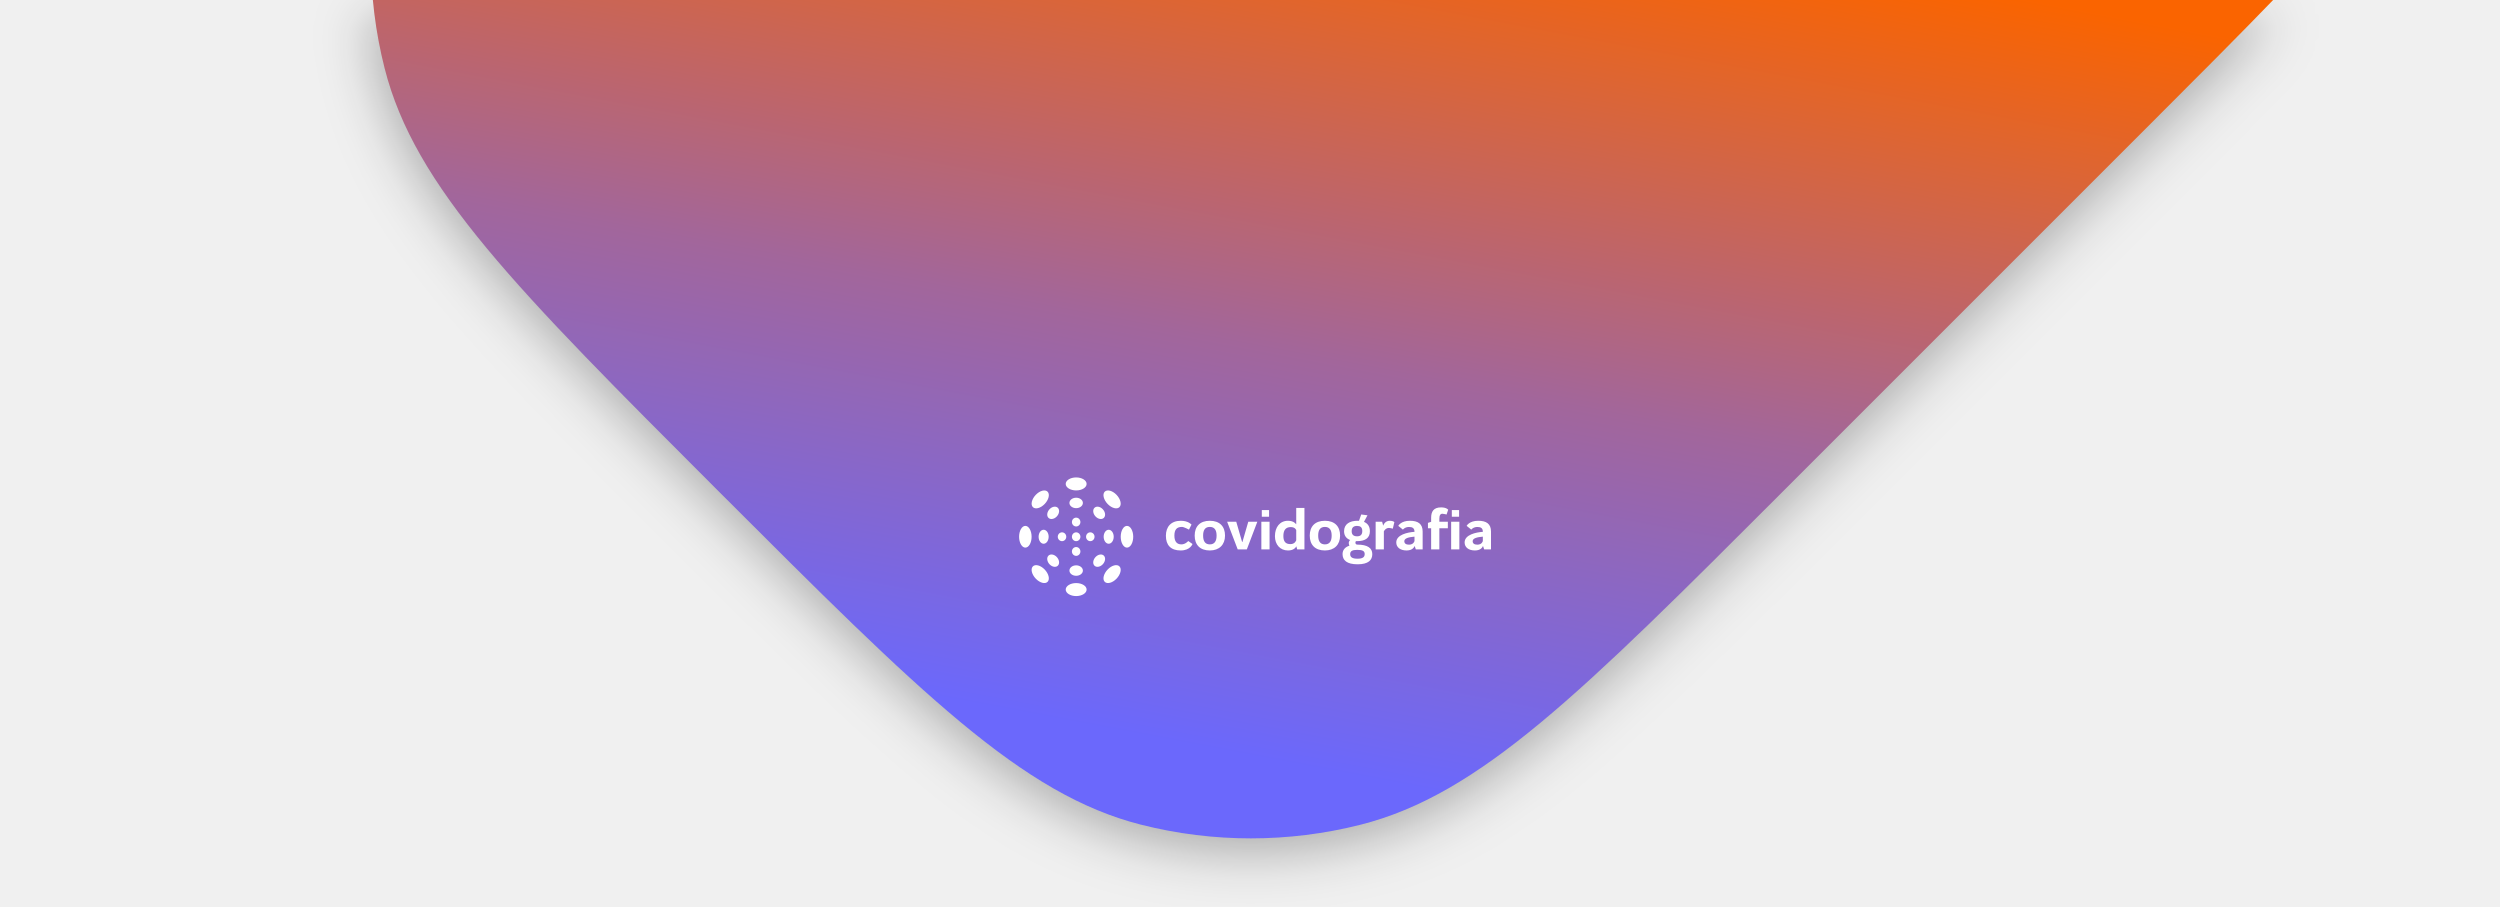
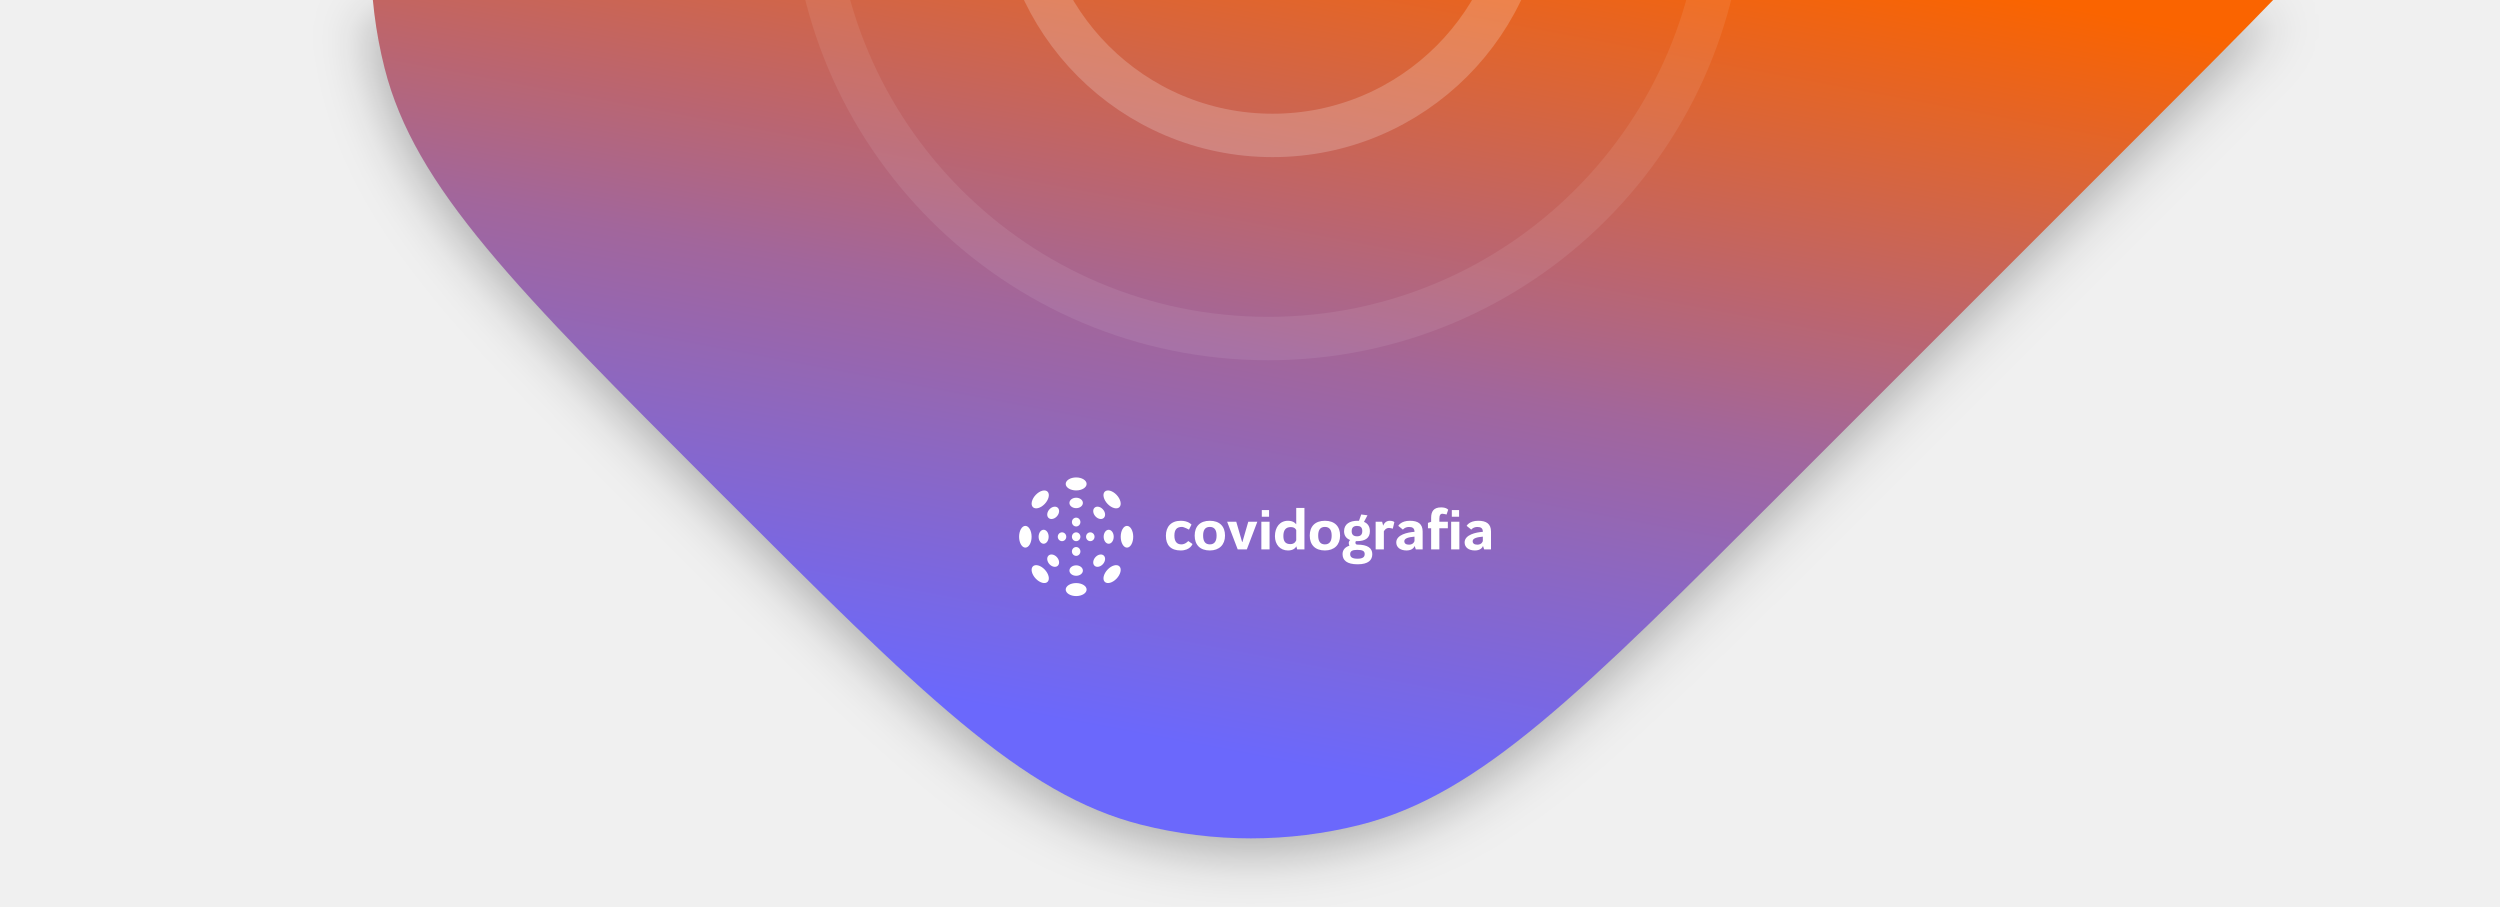
<svg xmlns="http://www.w3.org/2000/svg" width="1440" height="522" viewBox="0 0 1440 522" fill="none">
  <g filter="url(#filter0_d)">
    <path fill-rule="evenodd" clip-rule="evenodd" d="M1235.81 -539.257C1119.24 -655.831 1060.95 -714.117 992.154 -731.504C950.75 -741.967 907.393 -741.967 865.988 -731.504C797.189 -714.117 738.902 -655.831 622.328 -539.257L413.743 -330.672C297.17 -214.099 238.883 -155.812 221.497 -87.013C211.034 -45.608 211.034 -2.251 221.497 39.154C238.883 107.953 297.17 166.24 413.743 282.813C530.317 399.387 588.604 457.674 657.403 475.06C698.808 485.523 742.165 485.523 783.569 475.06C852.5 457.64 910.656 399.387 1027.23 282.813L1235.81 74.228C1352.39 -42.345 1410.67 -100.632 1428.06 -169.431C1438.52 -210.836 1438.52 -254.193 1428.06 -295.597C1410.67 -364.397 1352.39 -422.684 1235.81 -539.257Z" fill="url(#paint0_linear)" />
  </g>
  <path fill-rule="evenodd" clip-rule="evenodd" d="M619.868 320.178C621.219 320.178 622.314 319.039 622.314 317.635C622.314 316.232 621.219 315.093 619.868 315.093C618.517 315.093 617.423 316.232 617.423 317.635C617.423 319.039 618.517 320.178 619.868 320.178Z" fill="white" />
  <path fill-rule="evenodd" clip-rule="evenodd" d="M615.991 328.644C615.991 330.305 617.727 331.653 619.868 331.653C622.009 331.653 623.746 330.305 623.746 328.644C623.746 326.983 622.009 325.635 619.868 325.635C617.727 325.635 615.991 326.983 615.991 328.644Z" fill="white" />
  <path fill-rule="evenodd" clip-rule="evenodd" d="M619.868 335.848C616.542 335.848 613.847 337.525 613.847 339.592C613.847 341.661 616.542 343.337 619.868 343.337C623.194 343.337 625.889 341.661 625.889 339.592C625.889 337.525 623.194 335.848 619.868 335.848Z" fill="white" />
  <path fill-rule="evenodd" clip-rule="evenodd" d="M619.868 303.244C621.219 303.244 622.314 302.106 622.314 300.702C622.314 299.298 621.219 298.16 619.868 298.16C618.517 298.16 617.423 299.298 617.423 300.702C617.423 302.106 618.517 303.244 619.868 303.244Z" fill="white" />
  <path fill-rule="evenodd" clip-rule="evenodd" d="M619.868 311.711C621.219 311.711 622.314 310.572 622.314 309.169C622.314 307.765 621.219 306.626 619.868 306.626C618.517 306.626 617.423 307.765 617.423 309.169C617.423 310.572 618.517 311.711 619.868 311.711Z" fill="white" />
  <path fill-rule="evenodd" clip-rule="evenodd" d="M619.868 286.685C617.727 286.685 615.992 288.032 615.992 289.693C615.992 291.355 617.727 292.702 619.868 292.702C622.01 292.702 623.745 291.355 623.745 289.693C623.745 288.032 622.01 286.685 619.868 286.685Z" fill="white" />
  <path fill-rule="evenodd" clip-rule="evenodd" d="M619.868 282.489C623.194 282.489 625.889 280.812 625.889 278.745C625.889 276.676 623.194 275 619.868 275C616.542 275 613.847 276.676 613.847 278.745C613.847 280.812 616.542 282.489 619.868 282.489Z" fill="white" />
  <path fill-rule="evenodd" clip-rule="evenodd" d="M611.724 306.627C610.373 306.627 609.278 307.764 609.278 309.169C609.278 310.573 610.373 311.711 611.724 311.711C613.074 311.711 614.169 310.573 614.169 309.169C614.169 307.764 613.074 306.627 611.724 306.627Z" fill="white" />
  <path fill-rule="evenodd" clip-rule="evenodd" d="M601.134 305.138C599.536 305.138 598.24 306.942 598.24 309.168C598.24 311.395 599.536 313.199 601.134 313.199C602.732 313.199 604.028 311.395 604.028 309.168C604.028 306.942 602.732 305.138 601.134 305.138Z" fill="white" />
  <path fill-rule="evenodd" clip-rule="evenodd" d="M590.602 302.909C588.612 302.909 587 305.711 587 309.168C587 312.626 588.612 315.428 590.602 315.428C592.592 315.428 594.204 312.626 594.204 309.168C594.204 305.711 592.592 302.909 590.602 302.909Z" fill="white" />
  <path fill-rule="evenodd" clip-rule="evenodd" d="M630.458 309.168C630.458 307.765 629.363 306.626 628.013 306.626C626.662 306.626 625.567 307.765 625.567 309.168C625.567 310.572 626.662 311.711 628.013 311.711C629.363 311.711 630.458 310.572 630.458 309.168Z" fill="white" />
  <path fill-rule="evenodd" clip-rule="evenodd" d="M638.602 313.199C640.201 313.199 641.497 311.394 641.497 309.168C641.497 306.942 640.201 305.138 638.602 305.138C637.005 305.138 635.708 306.942 635.708 309.168C635.708 311.394 637.005 313.199 638.602 313.199Z" fill="white" />
  <path fill-rule="evenodd" clip-rule="evenodd" d="M649.134 302.909C647.145 302.909 645.533 305.711 645.533 309.168C645.533 312.626 647.145 315.428 649.134 315.428C651.125 315.428 652.736 312.626 652.736 309.168C652.736 305.711 651.125 302.909 649.134 302.909Z" fill="white" />
  <path fill-rule="evenodd" clip-rule="evenodd" d="M603.88 298.247C605.01 299.422 607.153 299.099 608.667 297.525C610.182 295.951 610.492 293.722 609.363 292.547C608.233 291.372 606.089 291.695 604.574 293.27C603.06 294.844 602.749 297.073 603.88 298.247Z" fill="white" />
  <path fill-rule="evenodd" clip-rule="evenodd" d="M601.721 290.303C604.073 287.859 604.838 284.692 603.432 283.229C602.025 281.767 598.978 282.563 596.627 285.007C594.275 287.452 593.509 290.62 594.916 292.082C596.323 293.544 599.37 292.748 601.721 290.303Z" fill="white" />
  <path fill-rule="evenodd" clip-rule="evenodd" d="M635.857 320.089C634.726 318.915 632.584 319.239 631.069 320.812C629.555 322.387 629.244 324.615 630.373 325.79C631.504 326.964 633.648 326.641 635.162 325.067C636.676 323.493 636.987 321.265 635.857 320.089Z" fill="white" />
  <path fill-rule="evenodd" clip-rule="evenodd" d="M638.015 328.034C635.664 330.479 634.899 333.645 636.304 335.108C637.712 336.57 640.758 335.774 643.11 333.33C645.461 330.885 646.227 327.718 644.821 326.255C643.413 324.794 640.367 325.589 638.015 328.034Z" fill="white" />
  <path fill-rule="evenodd" clip-rule="evenodd" d="M635.857 298.247C636.987 297.073 636.676 294.844 635.162 293.27C633.648 291.695 631.504 291.372 630.373 292.547C629.244 293.722 629.555 295.951 631.069 297.525C632.584 299.099 634.726 299.422 635.857 298.247Z" fill="white" />
  <path fill-rule="evenodd" clip-rule="evenodd" d="M636.305 283.229C634.898 284.691 635.664 287.859 638.015 290.304C640.367 292.748 643.413 293.544 644.821 292.081C646.227 290.619 645.461 287.452 643.11 285.008C640.758 282.563 637.712 281.767 636.305 283.229Z" fill="white" />
  <path fill-rule="evenodd" clip-rule="evenodd" d="M603.88 320.089C602.749 321.265 603.06 323.493 604.574 325.067C606.089 326.641 608.233 326.964 609.363 325.79C610.492 324.615 610.182 322.387 608.667 320.812C607.153 319.239 605.01 318.915 603.88 320.089Z" fill="white" />
  <path fill-rule="evenodd" clip-rule="evenodd" d="M594.916 326.255C593.509 327.718 594.275 330.885 596.627 333.33C598.978 335.774 602.025 336.57 603.432 335.108C604.839 333.645 604.073 330.478 601.721 328.034C599.369 325.589 596.323 324.793 594.916 326.255Z" fill="white" />
  <path d="M680.055 317.071C685.624 317.071 686.879 313.344 686.879 313.344L684.433 311.624C684.433 311.624 682.791 313.567 680.505 313.567C678.091 313.567 676.449 312.165 676.449 308.533C676.449 304.997 677.866 303.5 680.827 303.5C681.954 303.5 684.851 305.061 684.851 305.061L686.3 302.162C686.3 302.162 684.497 299.964 680.183 299.964C674.486 299.964 671.556 303.436 671.556 308.597C671.556 313.981 674.357 317.071 680.055 317.071ZM696.859 317.071C702.267 317.071 705.615 313.79 705.615 308.502C705.615 303.213 702.524 299.964 696.859 299.964C691.193 299.964 688.135 303.213 688.135 308.502C688.135 313.79 691.193 317.071 696.859 317.071ZM696.859 313.567C694.026 313.567 692.996 311.528 692.996 308.47C692.996 305.475 694.026 303.5 696.859 303.5C699.692 303.5 700.754 305.507 700.754 308.502C700.754 311.528 699.692 313.567 696.859 313.567ZM718.169 316.466L724.221 300.537H719.006L715.626 312.197H715.465L712.085 300.537H706.838L712.922 316.466H718.169ZM730.982 297.638V293.783H726.797V297.638H730.982ZM731.271 316.466V300.537H726.539V316.466H731.271ZM741.895 317.071C745.146 317.071 746.337 315.383 746.691 314.682L747.174 316.466H751.359V292.572H746.627V301.907H746.498C746.498 301.907 745.339 299.964 741.895 299.964C737.195 299.964 734.362 303.659 734.362 308.852C734.362 313.694 737.388 317.071 741.895 317.071ZM743.311 313.408C740.478 313.408 739.223 311.942 739.223 308.725C739.223 305.539 740.446 303.595 743.504 303.595C746.015 303.595 746.595 305.252 746.627 305.348V311.178C746.562 311.369 745.886 313.408 743.311 313.408ZM763.141 317.071C768.549 317.071 771.897 313.79 771.897 308.502C771.897 303.213 768.807 299.964 763.141 299.964C757.475 299.964 754.417 303.213 754.417 308.502C754.417 313.79 757.475 317.071 763.141 317.071ZM763.141 313.567C760.308 313.567 759.278 311.528 759.278 308.47C759.278 305.475 760.308 303.5 763.141 303.5C765.974 303.5 767.036 305.507 767.036 308.502C767.036 311.528 765.974 313.567 763.141 313.567ZM781.973 325.036C788.186 325.036 790.439 322.615 790.439 319.174C790.439 315.733 787.8 313.694 781.78 313.694H781.683C781.394 313.663 780.718 313.44 780.718 312.611C780.718 312.006 780.943 311.783 781.072 311.687H781.78C786.319 311.687 789.055 309.935 789.055 305.985C789.055 303.245 787.8 301.461 785.643 300.601L787.671 296.81L784.066 296.332L782.778 299.995C782.488 299.995 782.166 299.964 781.877 299.964C777.531 299.964 774.183 301.811 774.183 305.985C774.183 308.565 775.503 310.222 777.692 311.05C777.209 311.496 776.887 312.07 776.887 312.802C776.887 313.376 777.048 313.886 777.273 314.3C774.73 315.128 773.314 316.785 773.314 319.174C773.314 322.647 775.696 325.036 781.973 325.036ZM781.683 308.916C779.784 308.916 778.561 308.087 778.561 305.985C778.561 303.659 779.881 302.926 781.683 302.926C783.486 302.926 784.677 303.659 784.677 305.889C784.677 308.024 783.583 308.916 781.683 308.916ZM781.973 321.818C778.883 321.818 777.692 320.894 777.692 319.174C777.692 317.454 778.915 316.721 781.748 316.721H781.78C784.87 316.721 786.061 317.422 786.061 319.142C786.061 320.799 784.999 321.818 781.973 321.818ZM797.103 316.466V306.048C797.103 306.048 798.004 304.073 800.097 304.073C800.773 304.073 802.254 304.519 802.254 304.519L803.155 300.76C803.155 300.76 802.576 299.964 800.515 299.964C797.94 299.964 796.974 302.034 796.717 302.799L796.105 300.537H792.371V316.466H797.103ZM810.173 317.071C813.489 317.071 814.519 315.256 814.841 314.491L815.517 316.466H819.444V306.176C819.444 301.748 816.804 299.964 812.104 299.964C806.857 299.964 805.409 302.894 805.409 302.894L808.08 305.061C808.08 305.061 809.175 303.532 811.621 303.532C813.585 303.532 814.744 304.233 814.744 306.271V306.335C810.849 306.59 804.25 307.96 804.25 312.452C804.25 315.192 806.471 317.071 810.173 317.071ZM811.589 313.726C809.883 313.726 808.885 313.057 808.885 311.719C808.885 310.031 811.396 309.394 814.744 309.107V311.624C814.744 311.624 814.293 313.726 811.589 313.726ZM829.069 316.466V304.296H833.962V300.537H829.069V298.753C829.069 296.714 829.713 295.917 830.84 295.917C831.548 295.917 833.222 296.364 833.222 296.364L834.156 293.592C834.156 293.592 833.19 292.254 830.067 292.254C825.721 292.254 824.337 294.675 824.337 298.275V300.569L822.502 301.174V304.296H824.337V316.466H829.069ZM840.433 297.638V293.783H836.248V297.638H840.433ZM840.594 316.466V300.537H835.862V316.466H840.594ZM849.543 317.071C852.859 317.071 853.889 315.256 854.211 314.491L854.887 316.466H858.814V306.176C858.814 301.748 856.175 299.964 851.475 299.964C846.227 299.964 844.779 302.894 844.779 302.894L847.451 305.061C847.451 305.061 848.545 303.532 850.992 303.532C852.955 303.532 854.114 304.233 854.114 306.271V306.335C850.219 306.59 843.62 307.96 843.62 312.452C843.62 315.192 845.841 317.071 849.543 317.071ZM850.96 313.726C849.253 313.726 848.255 313.057 848.255 311.719C848.255 310.031 850.766 309.394 854.114 309.107V311.624C854.114 311.624 853.664 313.726 850.96 313.726Z" fill="white" />
+   <path opacity="0.2" fill-rule="evenodd" clip-rule="evenodd" d="M733 78C813.634 78 879 12.634 879 -68C879 -148.634 813.634 -214 733 -214C652.366 -214 587 -148.634 587 -68C587 12.634 652.366 78 733 78Z" stroke="white" stroke-width="25" />
+   <path opacity="0.08" fill-rule="evenodd" clip-rule="evenodd" d="M730.5 195C875.475 195 993 77.475 993 -67.5C993 -212.475 875.475 -330 730.5 -330C585.525 -330 468 -212.475 468 -67.5C468 77.475 585.525 195 730.5 195Z" stroke="white" stroke-width="25" />
  <defs>
    <filter id="filter0_d" x="180.178" y="-767.673" width="1289.2" height="1289.2" filterUnits="userSpaceOnUse" color-interpolation-filters="sRGB">
      <feFlood flood-opacity="0" result="BackgroundImageFix" />
      <feColorMatrix in="SourceAlpha" type="matrix" values="0 0 0 0 0 0 0 0 0 0 0 0 0 0 0 0 0 0 127 0" />
      <feOffset dy="5.149" />
      <feGaussianBlur stdDeviation="16.736" />
      <feColorMatrix type="matrix" values="0 0 0 0 0 0 0 0 0 0 0 0 0 0 0 0 0 0 0.326 0" />
      <feBlend mode="normal" in2="BackgroundImageFix" result="effect1_dropShadow" />
      <feBlend mode="normal" in="SourceGraphic" in2="effect1_dropShadow" result="shape" />
    </filter>
    <linearGradient id="paint0_linear" x1="944" y1="-43" x2="848.758" y2="460.183" gradientUnits="userSpaceOnUse">
      <stop stop-color="#FA6400" />
      <stop offset="0.546" stop-color="#A2669B" />
      <stop offset="1" stop-color="#6B68FC" />
    </linearGradient>
  </defs>
</svg>
